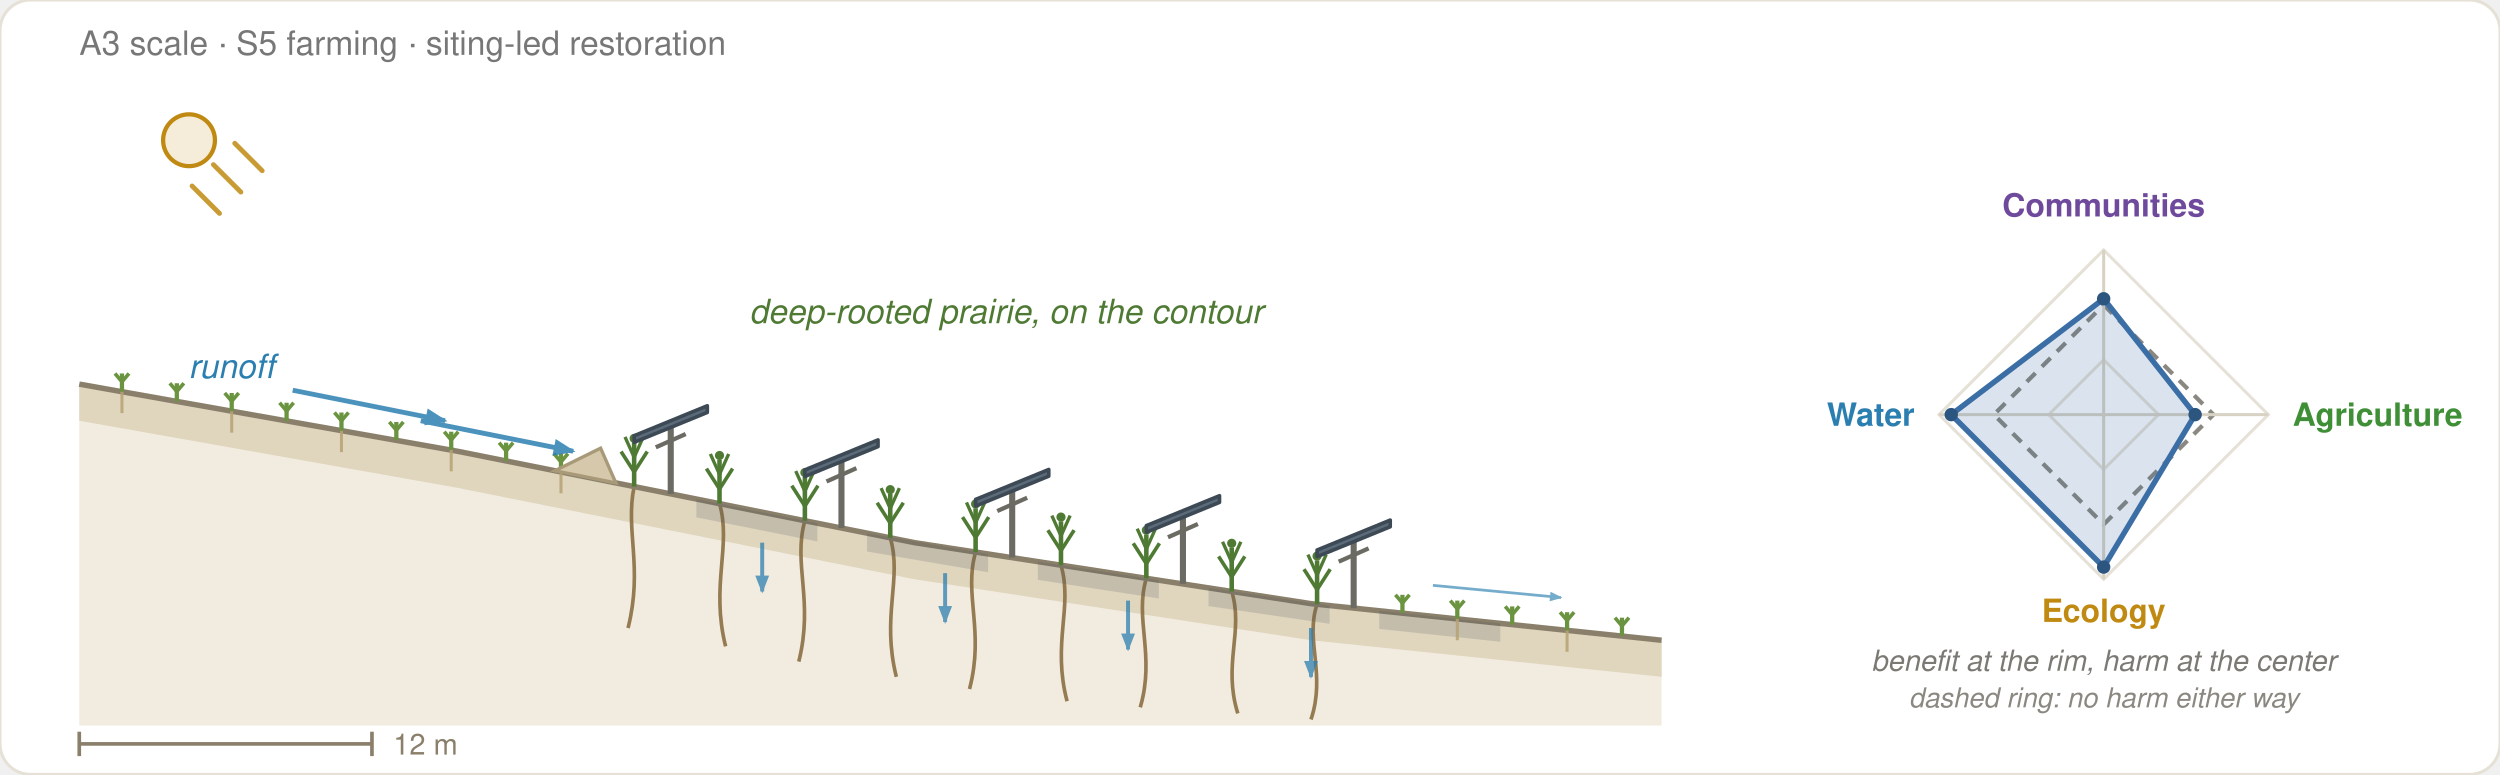
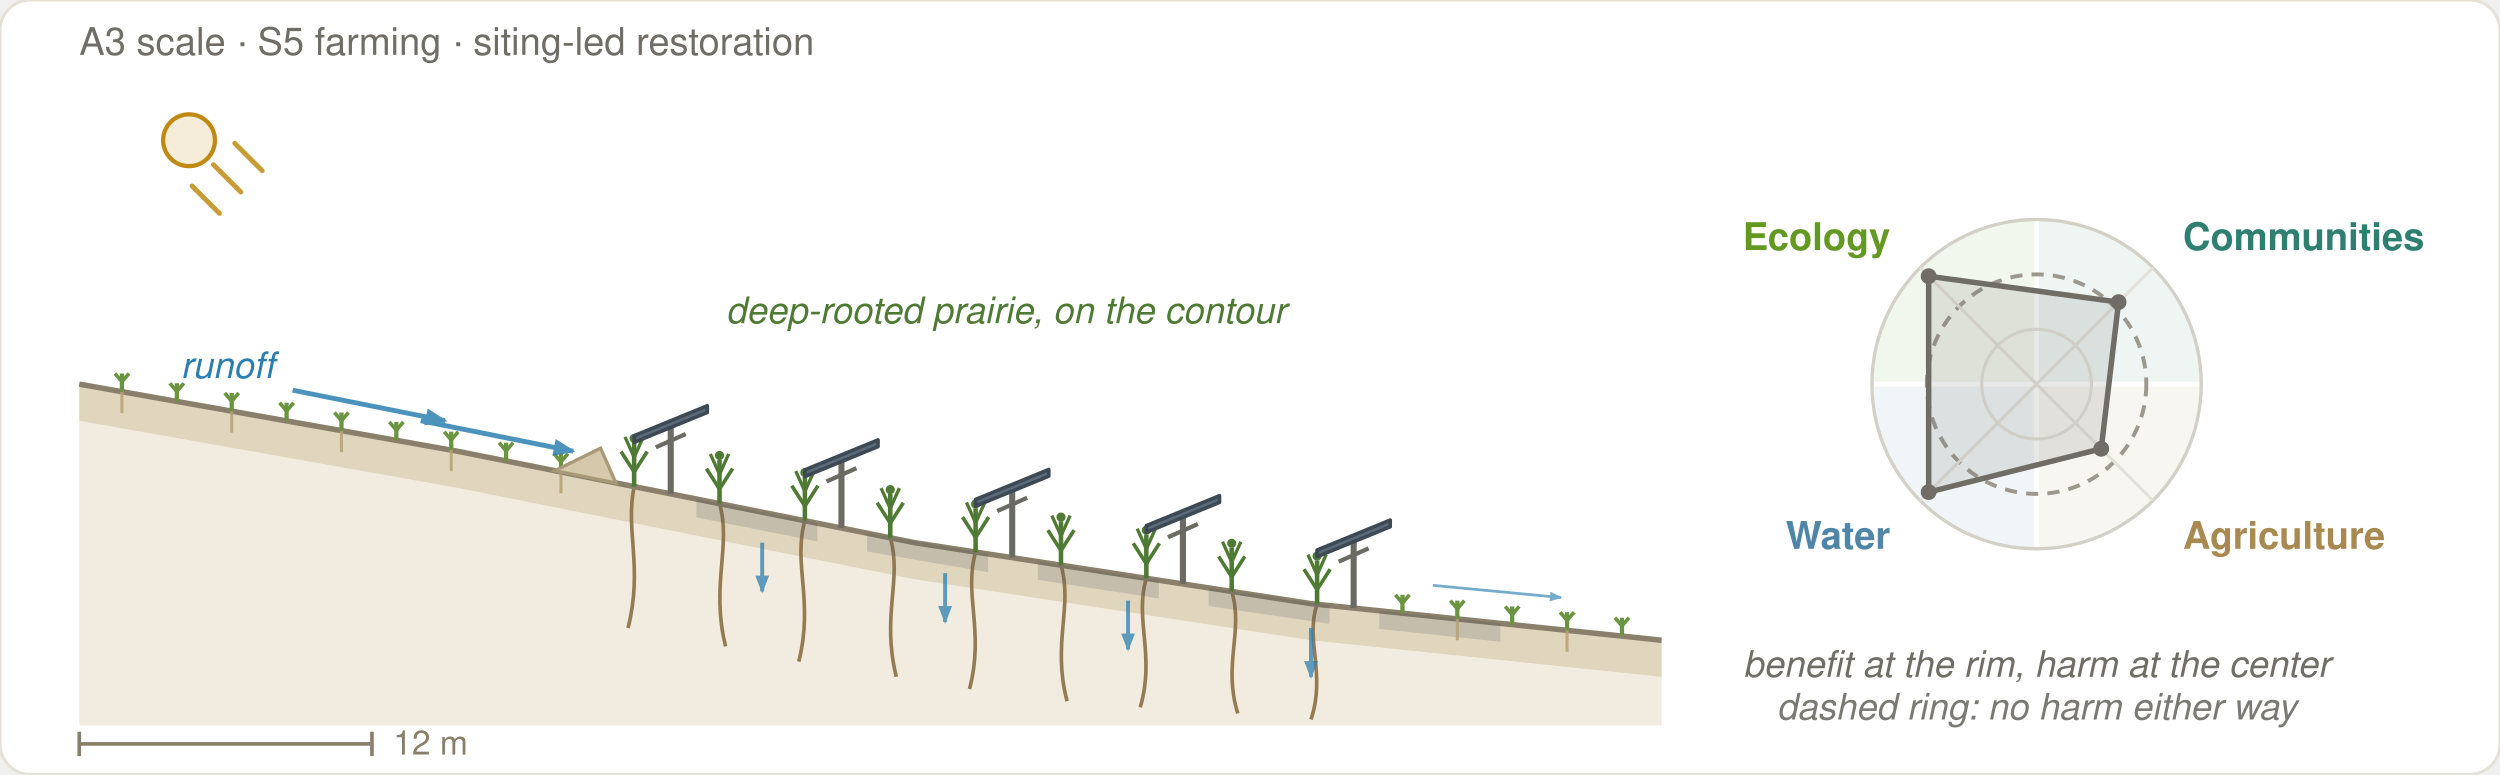
- <svg xmlns="http://www.w3.org/2000/svg" viewBox="0 14 820 254" width="820" height="254" font-family="Helvetica, Arial, sans-serif" role="img">
+ <svg xmlns="http://www.w3.org/2000/svg" viewBox="0 14 820 254" width="820" height="254" font-family="ui-sans-serif, system-ui, -apple-system, &quot;Segoe UI&quot;, Helvetica, Arial, sans-serif" role="img">
  <defs>
    <g id="module">
      <line x1="-9" y1="16" x2="9" y2="8" stroke="#6b6b63" stroke-width="1.4" vector-effect="non-scaling-stroke" />
      <polygon points="-22,9 22,-9 22,-5 -22,13" fill="#5b6b7a" stroke="#3d4a55" stroke-width="1.2" stroke-linejoin="round" vector-effect="non-scaling-stroke" />
    </g>
    <g id="crop">
      <line x1="0" y1="0" x2="0" y2="-6" stroke="#6a9440" stroke-width="1.4" />
      <line x1="0" y1="-3.3" x2="-2.3" y2="-6" stroke="#6a9440" stroke-width="1.2" />
      <line x1="0" y1="-3.3" x2="2.3" y2="-6" stroke="#6a9440" stroke-width="1.2" />
    </g>
    <g id="prairie">
      <line x1="0" y1="0" x2="0" y2="-14.4" stroke="#4f7a34" stroke-width="1.5" />
      <line x1="0" y1="-4.8" x2="-4.3" y2="-11.5" stroke="#4f7a34" stroke-width="1.2" />
      <line x1="0" y1="-4.8" x2="4.3" y2="-11.5" stroke="#4f7a34" stroke-width="1.2" />
      <line x1="0" y1="-9.6" x2="-3" y2="-16.3" stroke="#4f7a34" stroke-width="1.1" />
      <line x1="0" y1="-9.6" x2="3" y2="-16.3" stroke="#4f7a34" stroke-width="1.1" />
      <circle cx="0" cy="-15.8" r="1.5" fill="#4f7a34" />
    </g>
    <marker id="flow" viewBox="0 0 10 10" refX="8" refY="5" markerWidth="5" markerHeight="5" orient="auto-start-reverse">
      <path d="M0,1.5 L9,5 L0,8.5 z" fill="#2b7fb0" />
    </marker>
    <clipPath id="soilclip2">
      <path d="M26,140 L150,162 L300,192 L430,212 L545,224 L545,252 L26,252 Z" />
    </clipPath>
  </defs>
  <rect y="14" width="820" height="254" rx="10" fill="#ffffff" stroke="#e6e1d6" />
-   <text x="26" y="32" fill="#777" font-size="11">A3 scale · S5 farming · siting-led restoration</text>
+   <text x="26" y="32" fill="#6f6d66" font-size="12.5">A3 scale · S5 farming · siting-led restoration</text>
  <g stroke="#c08a12" stroke-linecap="round">
    <circle cx="62" cy="60" r="8.5" fill="#c08a12" fill-opacity="0.16" stroke-width="1.4" />
    <g stroke-width="1.6" opacity="0.85">
      <line x1="63" y1="75" x2="72" y2="84" />
      <line x1="70" y1="68" x2="79" y2="77" />
      <line x1="77" y1="61" x2="86" y2="70" />
    </g>
  </g>
  <path d="M26,140 L150,162 L300,192 L430,212 L545,224 L545,252 L26,252 Z" fill="#f2ece0" />
  <g clip-path="url(#soilclip2)">
    <path d="M26,140 L150,162 L300,192 L430,212 L545,224 L545,236 L430,224 L300,204 L150,174 L26,152 Z" fill="#e0d5bd" />
    <g fill="none" stroke="#8a6f43" stroke-width="1.2" opacity="0.9">
      <path d="M208,173.6 C205,188 211,200 206,220" />
      <path d="M236,179.2 C240,193 233,206 238,226" />
      <path d="M264,184.8 C260,199 267,211 262,231" />
      <path d="M292,190.4 C296,204 289,216 294,236" />
      <path d="M320,195.1 C316,209 323,221 318,240" />
      <path d="M348,199.4 C352,213 345,225 350,244" />
      <path d="M376,203.7 C372,217 379,229 374,246" />
      <path d="M404,208.0 C408,221 401,232 406,248" />
      <path d="M432,212.2 C428,224 435,235 430,250" />
    </g>
    <g stroke="#2b7fb0" stroke-width="1.3" opacity="0.75" marker-end="url(#flow)">
      <path d="M250,192 v16" />
      <path d="M310,202 v16" />
      <path d="M370,211 v16" />
      <path d="M430,220 v16" />
    </g>
  </g>
  <path d="M26,140 L150,162 L300,192 L430,212 L545,224" fill="none" stroke="#8a7f6a" stroke-width="1.8" />
  <g fill="#3d4a55" opacity="0.17">
    <path d="M228.4,177.7 L268.1,185.6 L268.1,191.6 L228.4,183.7 Z" />
    <path d="M284.4,188.9 L324.1,195.7 L324.1,201.7 L284.4,194.9 Z" />
    <path d="M340.4,198.2 L380.1,204.3 L380.1,210.3 L340.4,204.2 Z" />
    <path d="M396.4,206.8 L436.1,212.6 L436.1,218.6 L396.4,212.8 Z" />
    <path d="M452.4,214.3 L492.1,218.5 L492.1,224.5 L452.4,220.3 Z" />
  </g>
  <g>
    <use href="#crop" x="40" y="142.5" />
    <use href="#crop" x="58" y="145.7" />
    <use href="#crop" x="76" y="148.9" />
    <use href="#crop" x="94" y="152.1" />
    <use href="#crop" x="112" y="155.3" />
    <use href="#crop" x="130" y="158.4" />
    <use href="#crop" x="148" y="161.6" />
    <use href="#crop" x="166" y="165.2" />
    <use href="#crop" x="184" y="168.8" />
    <use href="#crop" x="460" y="215.1" />
    <use href="#crop" x="478" y="217.0" />
    <use href="#crop" x="496" y="218.9" />
    <use href="#crop" x="514" y="220.8" />
    <use href="#crop" x="532" y="222.6" />
  </g>
  <g stroke="#b6a274" stroke-width="1" opacity="0.85">
    <path d="M40,142.5 v7" />
    <path d="M76,148.9 v7" />
    <path d="M112,155.3 v7" />
    <path d="M148,161.6 v7" />
    <path d="M184,168.8 v7" />
    <path d="M478,217.0 v7" />
    <path d="M514,220.8 v7" />
  </g>
  <g stroke="#2b7fb0" stroke-width="1.6" fill="none" marker-end="url(#flow)" opacity="0.85">
    <path d="M96,142 L146,152" />
    <path d="M138,152 L188,162" />
  </g>
-   <text x="90" y="138" fill="#2b7fb0" font-size="11" font-style="italic" text-anchor="end">runoff</text>
+   <text x="90" y="138" fill="#2b7fb0" font-size="12" font-style="italic" text-anchor="end">runoff</text>
  <g stroke="#2b7fb0" stroke-width="0.9" fill="none" marker-end="url(#flow)" opacity="0.65">
    <path d="M470,206 L512,210" />
  </g>
  <polygon points="182,168.4 202,172.4 197,161" fill="#d6c9ab" stroke="#a89a79" stroke-width="1.1" />
  <g>
    <use href="#prairie" x="208" y="173.6" />
    <use href="#prairie" x="236" y="179.2" />
    <use href="#prairie" x="264" y="184.8" />
    <use href="#prairie" x="292" y="190.4" />
    <use href="#prairie" x="320" y="195.1" />
    <use href="#prairie" x="348" y="199.4" />
    <use href="#prairie" x="376" y="203.7" />
    <use href="#prairie" x="404" y="208.0" />
    <use href="#prairie" x="432" y="212.2" />
  </g>
  <line x1="220" y1="176" x2="220" y2="152" stroke="#6b6b63" stroke-width="2" />
  <use href="#module" transform="translate(220,152) scale(0.545)" />
  <line x1="276" y1="187.2" x2="276" y2="163.2" stroke="#6b6b63" stroke-width="2" />
  <use href="#module" transform="translate(276,163.2) scale(0.545)" />
  <line x1="332" y1="196.9" x2="332" y2="172.9" stroke="#6b6b63" stroke-width="2" />
  <use href="#module" transform="translate(332,172.9) scale(0.545)" />
  <line x1="388" y1="205.5" x2="388" y2="181.5" stroke="#6b6b63" stroke-width="2" />
  <use href="#module" transform="translate(388,181.5) scale(0.545)" />
  <line x1="444" y1="213.5" x2="444" y2="189.5" stroke="#6b6b63" stroke-width="2" />
  <use href="#module" transform="translate(444,189.5) scale(0.545)" />
-   <text x="330" y="120" fill="#4f7a34" font-size="11" font-style="italic" text-anchor="middle">deep-rooted prairie, on the contour</text>
+   <text x="330" y="120" fill="#4f7a34" font-size="12" font-style="italic" text-anchor="middle">deep-rooted prairie, on the contour</text>
  <g stroke="#8a7f6a" stroke-width="1.2" fill="none">
    <path d="M26,258 h96" />
    <path d="M26,254 v8" />
    <path d="M122,254 v8" />
  </g>
-   <text x="129" y="261.5" fill="#8a7f6a" font-size="9.5">12 m</text>
-   <polygon points="690,132 708,150 690,168 672,150" fill="none" stroke="#e6e1d6" stroke-width="1" />
-   <polygon points="690,114 726,150 690,186 654,150" fill="none" stroke="#8a8880" stroke-width="1.4" stroke-dasharray="4 3" />
-   <polygon points="690,96 744,150 690,204 636,150" fill="none" stroke="#e6e1d6" stroke-width="1" />
-   <line x1="690" y1="150" x2="690" y2="96" stroke="#d8d2c4" stroke-width="1" />
-   <line x1="690" y1="150" x2="744" y2="150" stroke="#d8d2c4" stroke-width="1" />
-   <line x1="690" y1="150" x2="690" y2="204" stroke="#d8d2c4" stroke-width="1" />
-   <line x1="690" y1="150" x2="636" y2="150" stroke="#d8d2c4" stroke-width="1" />
-   <text x="690" y="85" fill="#6f4a9c" font-size="10.5" font-weight="600" text-anchor="middle">Communities</text>
-   <text x="752" y="150" fill="#3f8f36" font-size="10.5" font-weight="600" text-anchor="start" dominant-baseline="middle">Agriculture</text>
-   <text x="690" y="218" fill="#c08a12" font-size="10.5" font-weight="600" text-anchor="middle">Ecology</text>
-   <text x="628" y="150" fill="#2b7fb0" font-size="10.5" font-weight="600" text-anchor="end" dominant-baseline="middle">Water</text>
-   <polygon points="690,112 720,150 690,200 640,150" fill="#3b6ea5" fill-opacity="0.18" stroke="#3b6ea5" stroke-width="1.8" />
-   <circle cx="690" cy="112" r="2.2" fill="#2c5580" />
-   <circle cx="720" cy="150" r="2.2" fill="#2c5580" />
-   <circle cx="690" cy="200" r="2.2" fill="#2c5580" />
-   <circle cx="640" cy="150" r="2.2" fill="#2c5580" />
-   <text x="690" y="234" fill="#7a7973" font-size="9.5" font-style="italic" text-anchor="middle">benefit at the rim, harm at the center</text>
-   <text x="690" y="246" fill="#8a8880" font-size="9" font-style="italic" text-anchor="middle">dashed ring: no harm either way</text>
+   <text x="129" y="261.5" fill="#8a7f6a" font-size="11">12 m</text>
+   <path d="M668,140 L614,140 A54,54 0 0 1 668,86 Z" fill="#639922" fill-opacity="0.08" />
+   <path d="M668,140 L668,86 A54,54 0 0 1 722,140 Z" fill="#2f7f70" fill-opacity="0.08" />
+   <path d="M668,140 L722,140 A54,54 0 0 1 668,194 Z" fill="#a8894f" fill-opacity="0.08" />
+   <path d="M668,140 L668,194 A54,54 0 0 1 614,140 Z" fill="#4f86a8" fill-opacity="0.08" />
+   <g stroke="#ffffff" stroke-width="1.6">
+     <line x1="614" y1="140" x2="722" y2="140" />
+     <line x1="668" y1="86" x2="668" y2="194" />
+   </g>
+   <circle cx="668" cy="140" r="54" fill="none" stroke="#d3d1c7" stroke-width="1.1" />
+   <circle cx="668" cy="140" r="18" fill="none" stroke="#e2e0d8" stroke-width="1" />
+   <circle cx="668" cy="140" r="36" fill="none" stroke="#9c988e" stroke-width="1.3" stroke-dasharray="4 3" />
+   <g stroke="#e2e0d8" stroke-width="1">
+     <line x1="668" y1="140" x2="629.8" y2="101.8" />
+     <line x1="668" y1="140" x2="706.2" y2="101.8" />
+     <line x1="668" y1="140" x2="706.2" y2="178.2" />
+     <line x1="668" y1="140" x2="629.8" y2="178.2" />
+   </g>
+   <polygon points="632.6,104.6 694.9,113.1 689.2,161.2 632.6,175.4" fill="#6f6d66" fill-opacity="0.16" stroke="#6f6d66" stroke-width="1.8" stroke-linejoin="round" />
+   <circle cx="632.6" cy="104.6" r="2.6" fill="#6f6d66" />
+   <circle cx="694.9" cy="113.1" r="2.6" fill="#6f6d66" />
+   <circle cx="689.2" cy="161.2" r="2.6" fill="#6f6d66" />
+   <circle cx="632.6" cy="175.4" r="2.6" fill="#6f6d66" />
+   <text x="620" y="96" fill="#639922" font-size="12.5" font-weight="700" text-anchor="end">Ecology</text>
+   <text x="716" y="96" fill="#2f7f70" font-size="12.5" font-weight="700" text-anchor="start">Communities</text>
+   <text x="716" y="194" fill="#a8894f" font-size="12.5" font-weight="700" text-anchor="start">Agriculture</text>
+   <text x="620" y="194" fill="#4f86a8" font-size="12.5" font-weight="700" text-anchor="end">Water</text>
+   <text x="668" y="236" fill="#6f6d66" font-size="12" font-style="italic" text-anchor="middle">benefit at the rim, harm at the center</text>
+   <text x="668" y="250" fill="#7a7973" font-size="12" font-style="italic" text-anchor="middle">dashed ring: no harm either way</text>
</svg>
